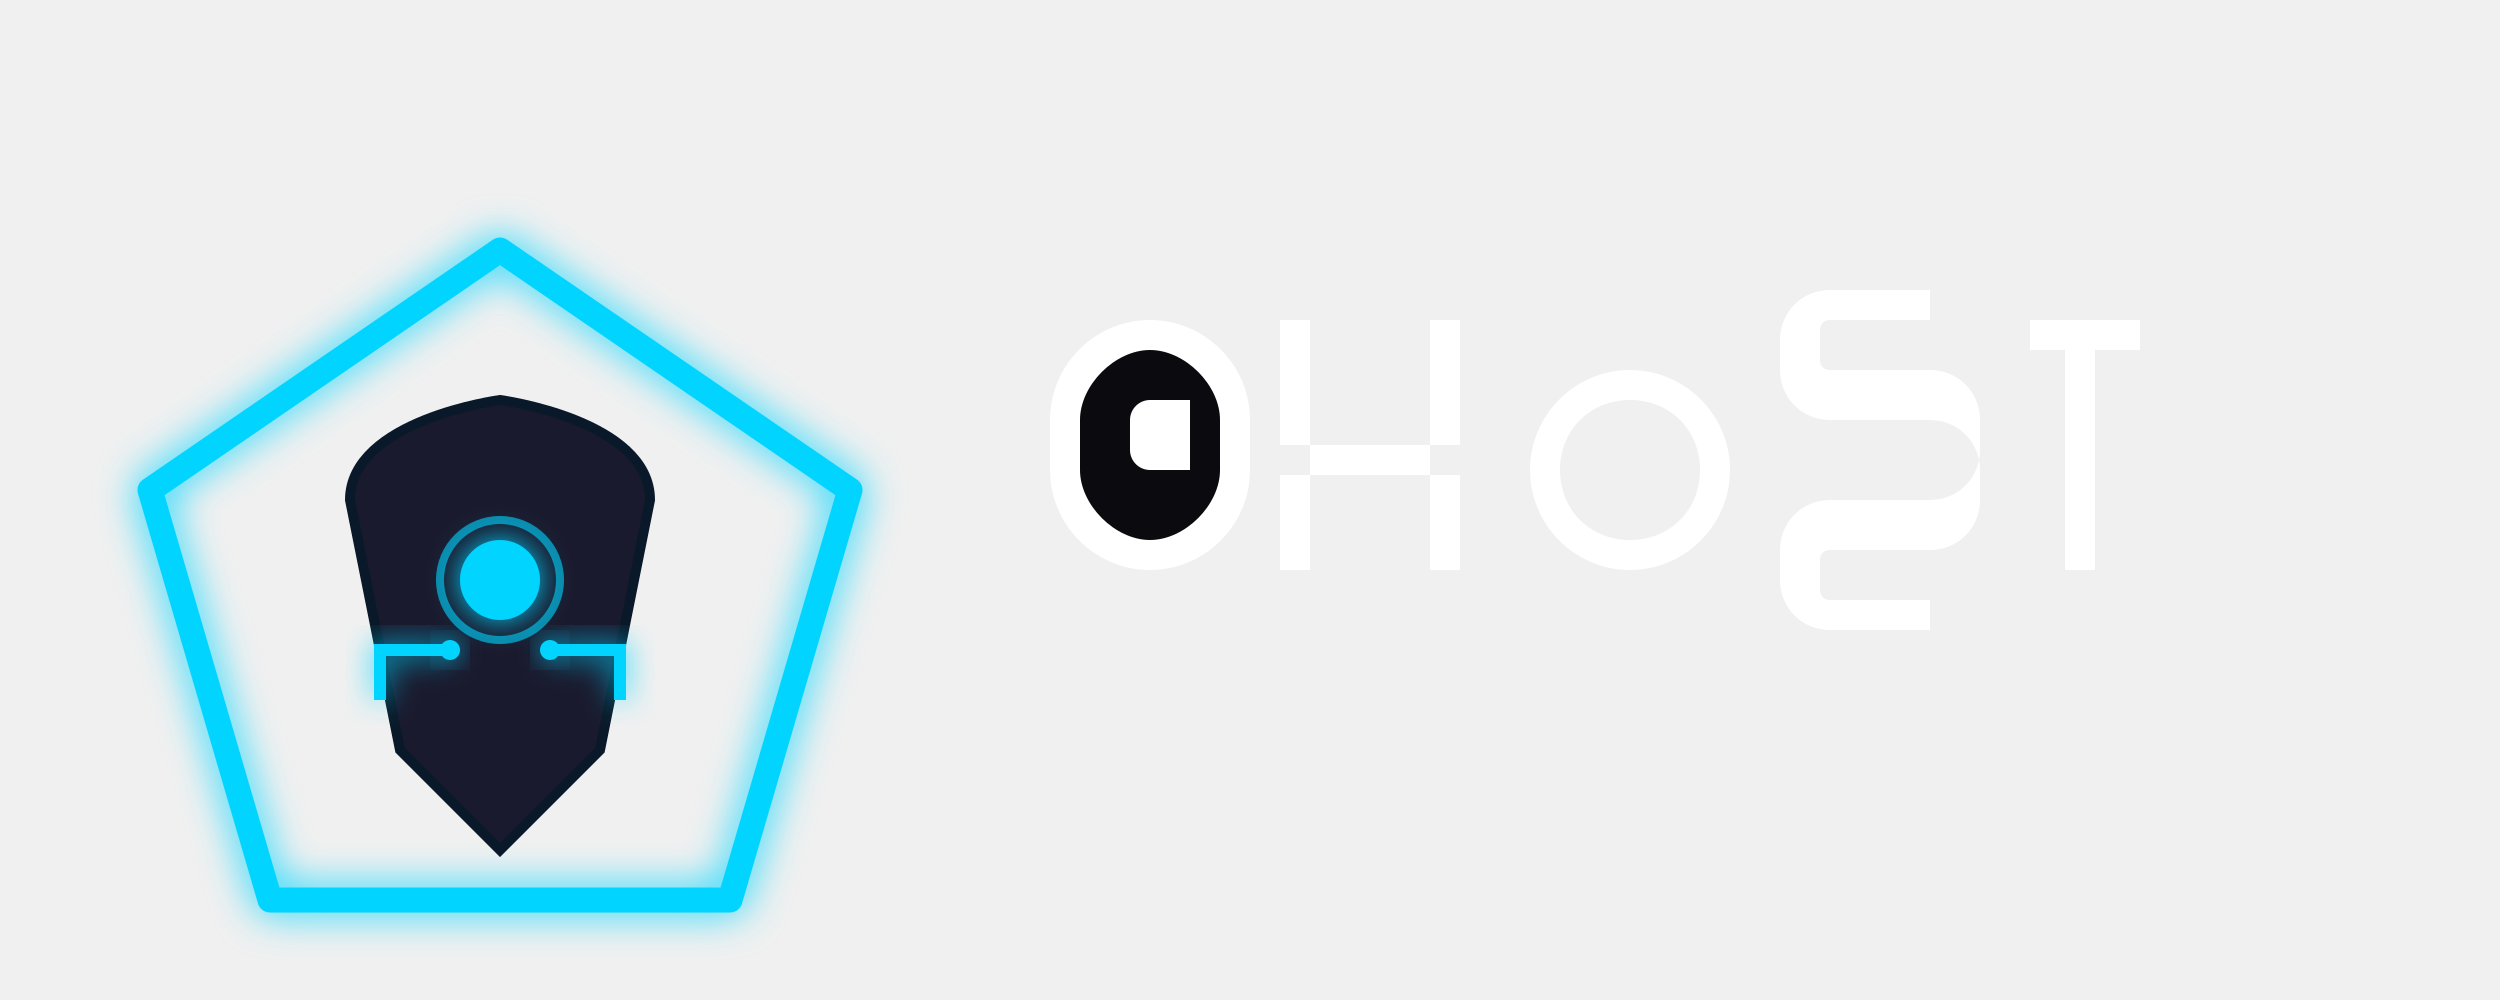
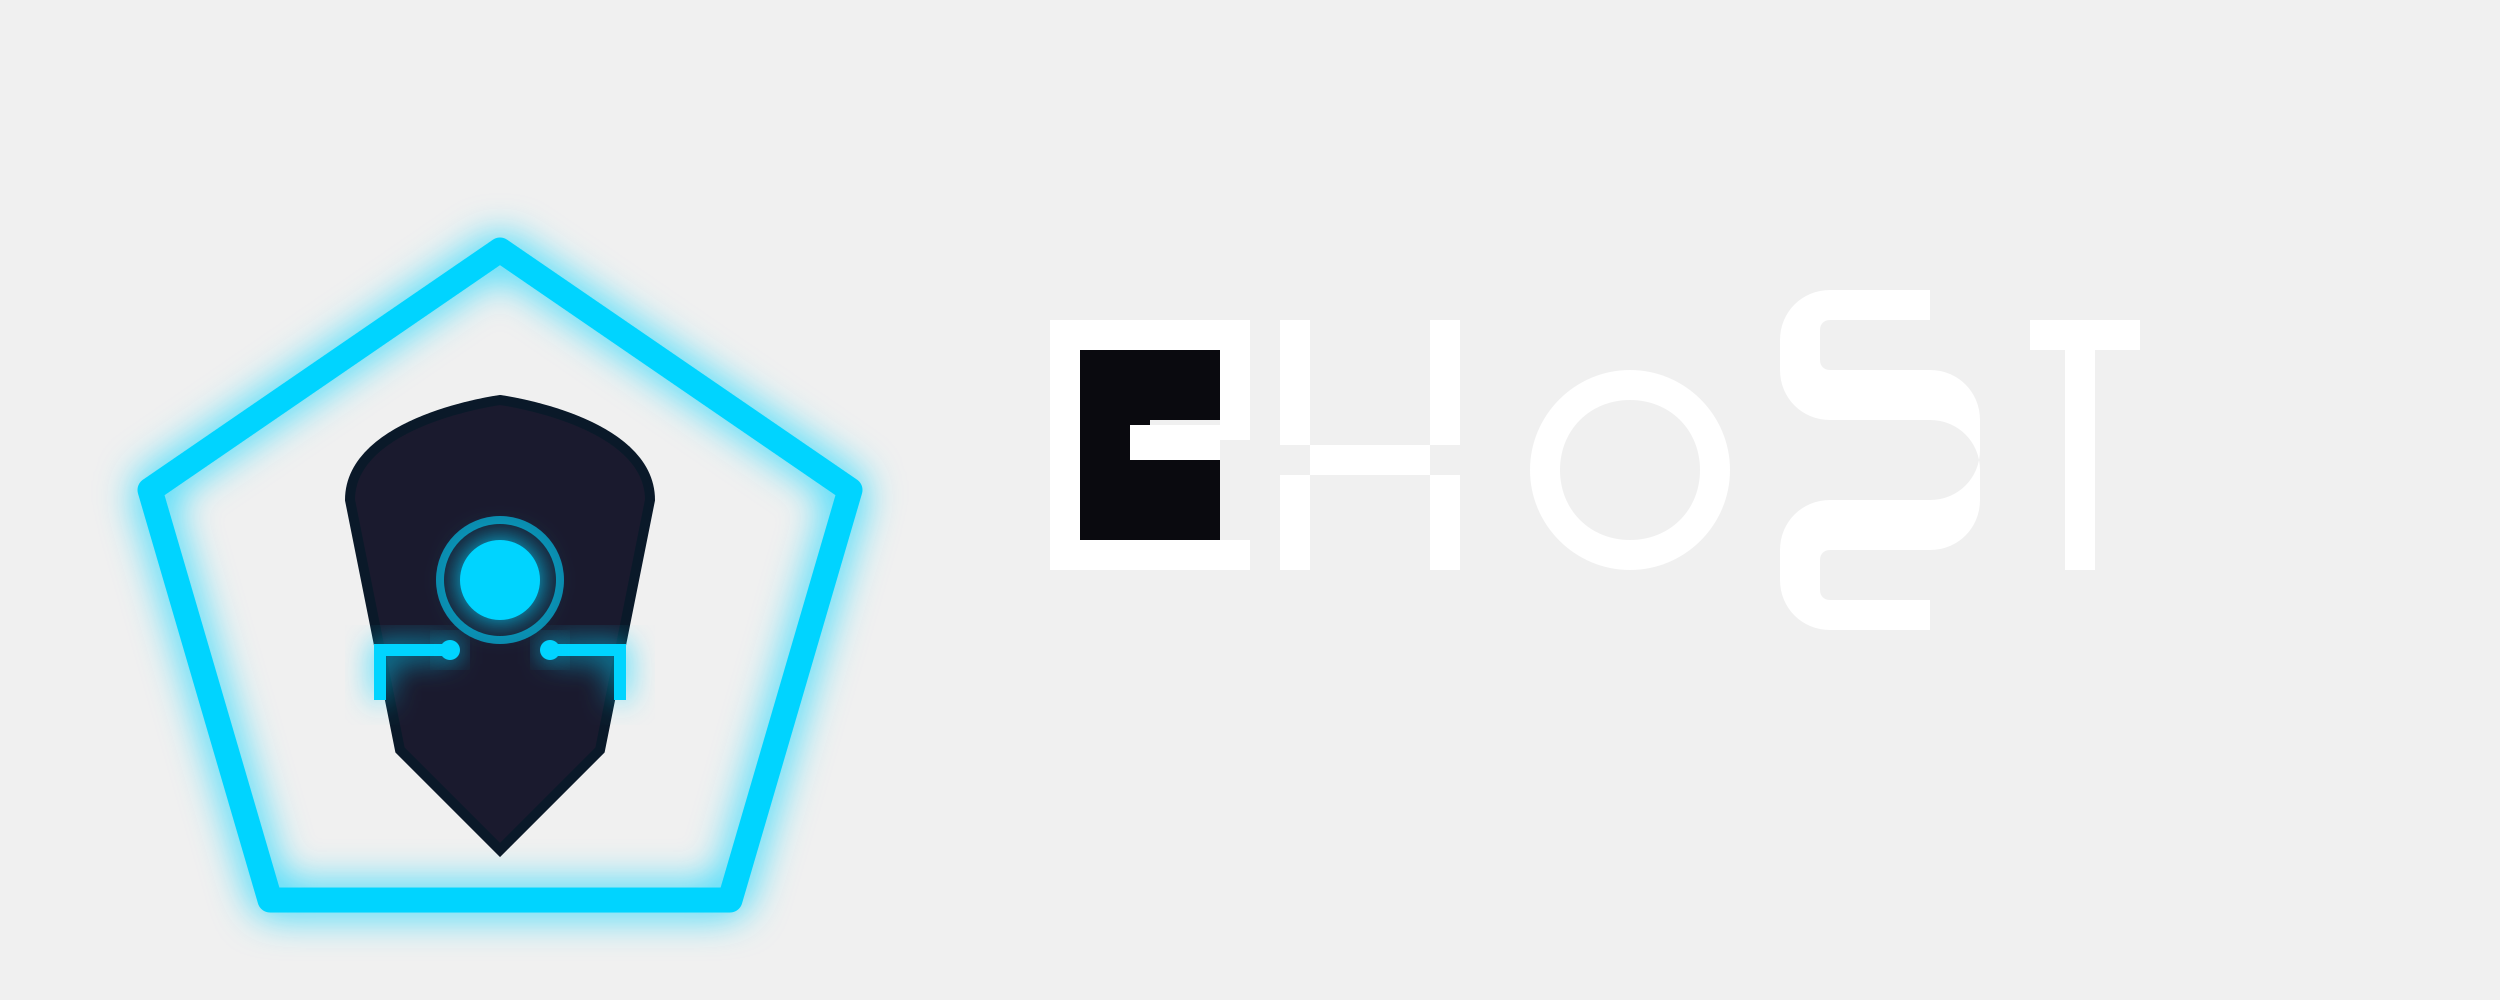
<svg xmlns="http://www.w3.org/2000/svg" viewBox="0 0 250 100" width="250" height="100">
  <defs>
    <filter id="shield-glow" x="-50%" y="-50%" width="200%" height="200%">
      <feGaussianBlur stdDeviation="2" result="coloredBlur" />
      <feMerge>
        <feMergeNode in="coloredBlur" />
        <feMergeNode in="SourceGraphic" />
      </feMerge>
    </filter>
    <filter id="accent-glow" x="-50%" y="-50%" width="200%" height="200%">
      <feGaussianBlur stdDeviation="1.5" result="coloredBlur" />
      <feMerge>
        <feMergeNode in="coloredBlur" />
        <feMergeNode in="SourceGraphic" />
      </feMerge>
    </filter>
  </defs>
  <g transform="translate(0, 10)">
    <path stroke="#00d4ff" stroke-width="2.5" fill="none" stroke-linejoin="round" stroke-linecap="round" filter="url(#shield-glow)" d="M 50 15 L 85 39 L 73 80 L 27 80 L 15 39 Z" />
    <path fill="#1a1a2e" stroke="#0a1929" stroke-width="1" d="M 50 30 C 50 30 65 32 65 40 L 60 65 L 50 75 L 40 65 L 35 40 C 35 32 50 30 50 30 Z" />
    <circle fill="#00d4ff" cx="50" cy="48" r="4" filter="url(#accent-glow)" />
    <circle fill="none" stroke="#00d4ff" stroke-width="0.8" cx="50" cy="48" r="6" opacity="0.6" />
    <path stroke="#00d4ff" stroke-width="1.2" fill="none" d="M 38 60 L 38 55 L 45 55" filter="url(#accent-glow)" />
    <circle fill="#00d4ff" cx="45" cy="55" r="1" filter="url(#accent-glow)" />
    <path stroke="#00d4ff" stroke-width="1.2" fill="none" d="M 62 60 L 62 55 L 55 55" filter="url(#accent-glow)" />
    <circle fill="#00d4ff" cx="55" cy="55" r="1" filter="url(#accent-glow)" />
  </g>
  <g transform="translate(95, 30)">
-     <path fill="#ffffff" d="M 20 2 C 25.5 2 30 6.5 30 12 L 30 17 C 30 22.5 25.5 27 20 27 C 14.5 27 10 22.5 10 17 L 10 12 C 10 6.5 14.5 2 20 2 Z" />
-     <path fill="#0a0a0f" d="M 20 5 C 16.5 5 13 8.5 13 12 L 13 17 C 13 20.5 16.5 24 20 24 C 23.5 24 27 20.5 27 17 L 27 12 C 27 8.5 23.5 5 20 5 Z" />
-     <path fill="#ffffff" d="M 27 14.5 L 24 14.5 L 24 10 L 20 10 C 18.9 10 18 10.9 18 12 L 18 15 C 18 16.1 18.9 17 20 17 L 24 17 L 24 14.5 Z" />
+     <path fill="#ffffff" d="M 10 2 L 30 2 L 30 14 L 27 14 L 27 5 L 13 5 L 13 24 L 30 24 L 30 27 L 10 27 Z" />
+     <path fill="#0a0a0f" d="M 13 5 L 27 5 L 27 12 L 20 12 L 20 15 L 27 15 L 27 24 L 13 24 Z" />
+     <rect fill="#ffffff" x="18" y="12.5" width="9" height="3.5" />
    <path fill="#ffffff" d="M 33 2 L 33 27 L 36 27 L 36 2 Z M 48 2 L 48 27 L 51 27 L 51 2 Z M 33 14.5 L 51 14.5 L 51 17.5 L 33 17.5 Z" />
    <path fill="#ffffff" d="M 58 17 C 58 22.5 62.5 27 68 27 C 73.5 27 78 22.5 78 17 C 78 11.5 73.5 7 68 7 C 62.5 7 58 11.5 58 17 Z M 61 17 C 61 13 64 10 68 10 C 72 10 75 13 75 17 C 75 21 72 24 68 24 C 64 24 61 21 61 17 Z" />
    <path fill="#ffffff" d="M 85 10 L 85 7 L 98 7 C 100.8 7 103 9.2 103 12 L 103 15 C 103 17.8 100.8 20 98 20 L 88 20 C 85.2 20 83 22.2 83 25 L 83 28 C 83 30.8 85.2 33 88 33 L 98 33 L 98 30 L 88 30 C 87.4 30 87 29.6 87 29 L 87 26 C 87 25.4 87.4 25 88 25 L 98 25 C 100.8 25 103 22.8 103 20 L 103 17 C 103 14.2 100.8 12 98 12 L 88 12 C 85.2 12 83 9.8 83 7 L 83 4 C 83 1.2 85.2 -1 88 -1 L 98 -1 L 98 2 L 88 2 C 87.4 2 87 2.4 87 3 L 87 6 C 87 6.6 87.4 7 88 7 Z" />
    <path fill="#ffffff" d="M 108 2 L 119 2 L 119 5 L 114.5 5 L 114.5 27 L 111.5 27 L 111.5 5 L 108 5 Z" />
  </g>
</svg>
